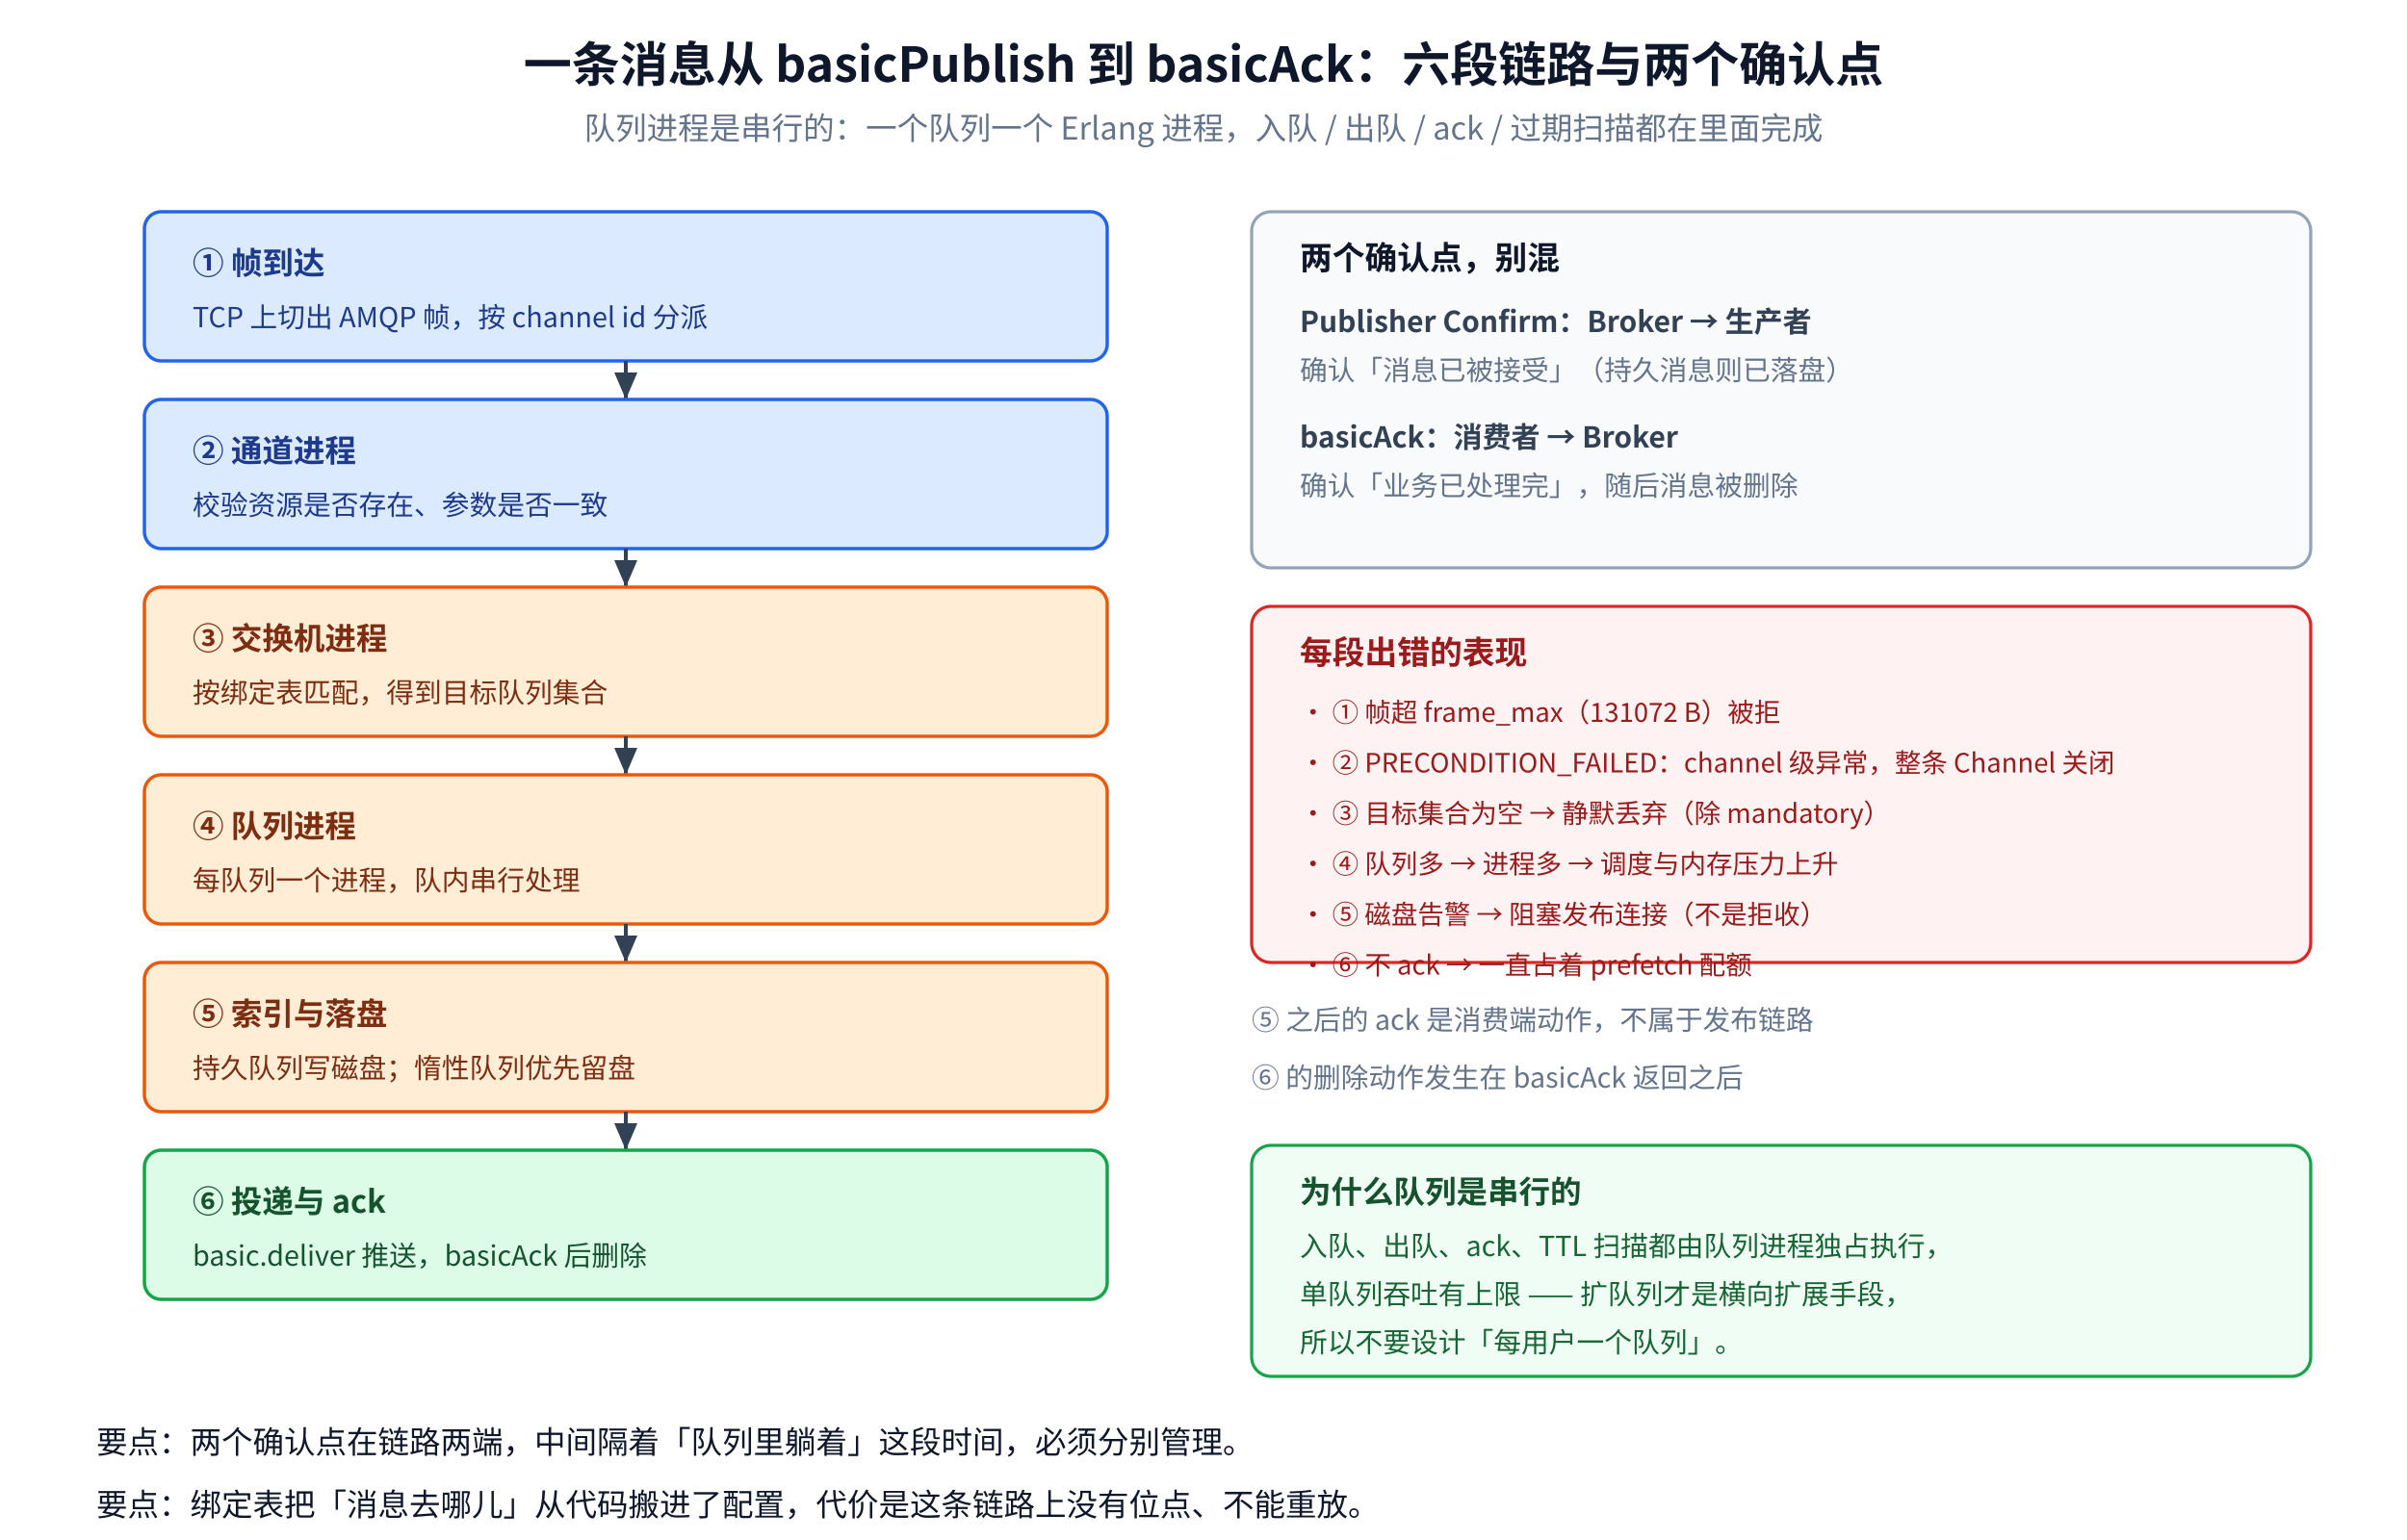
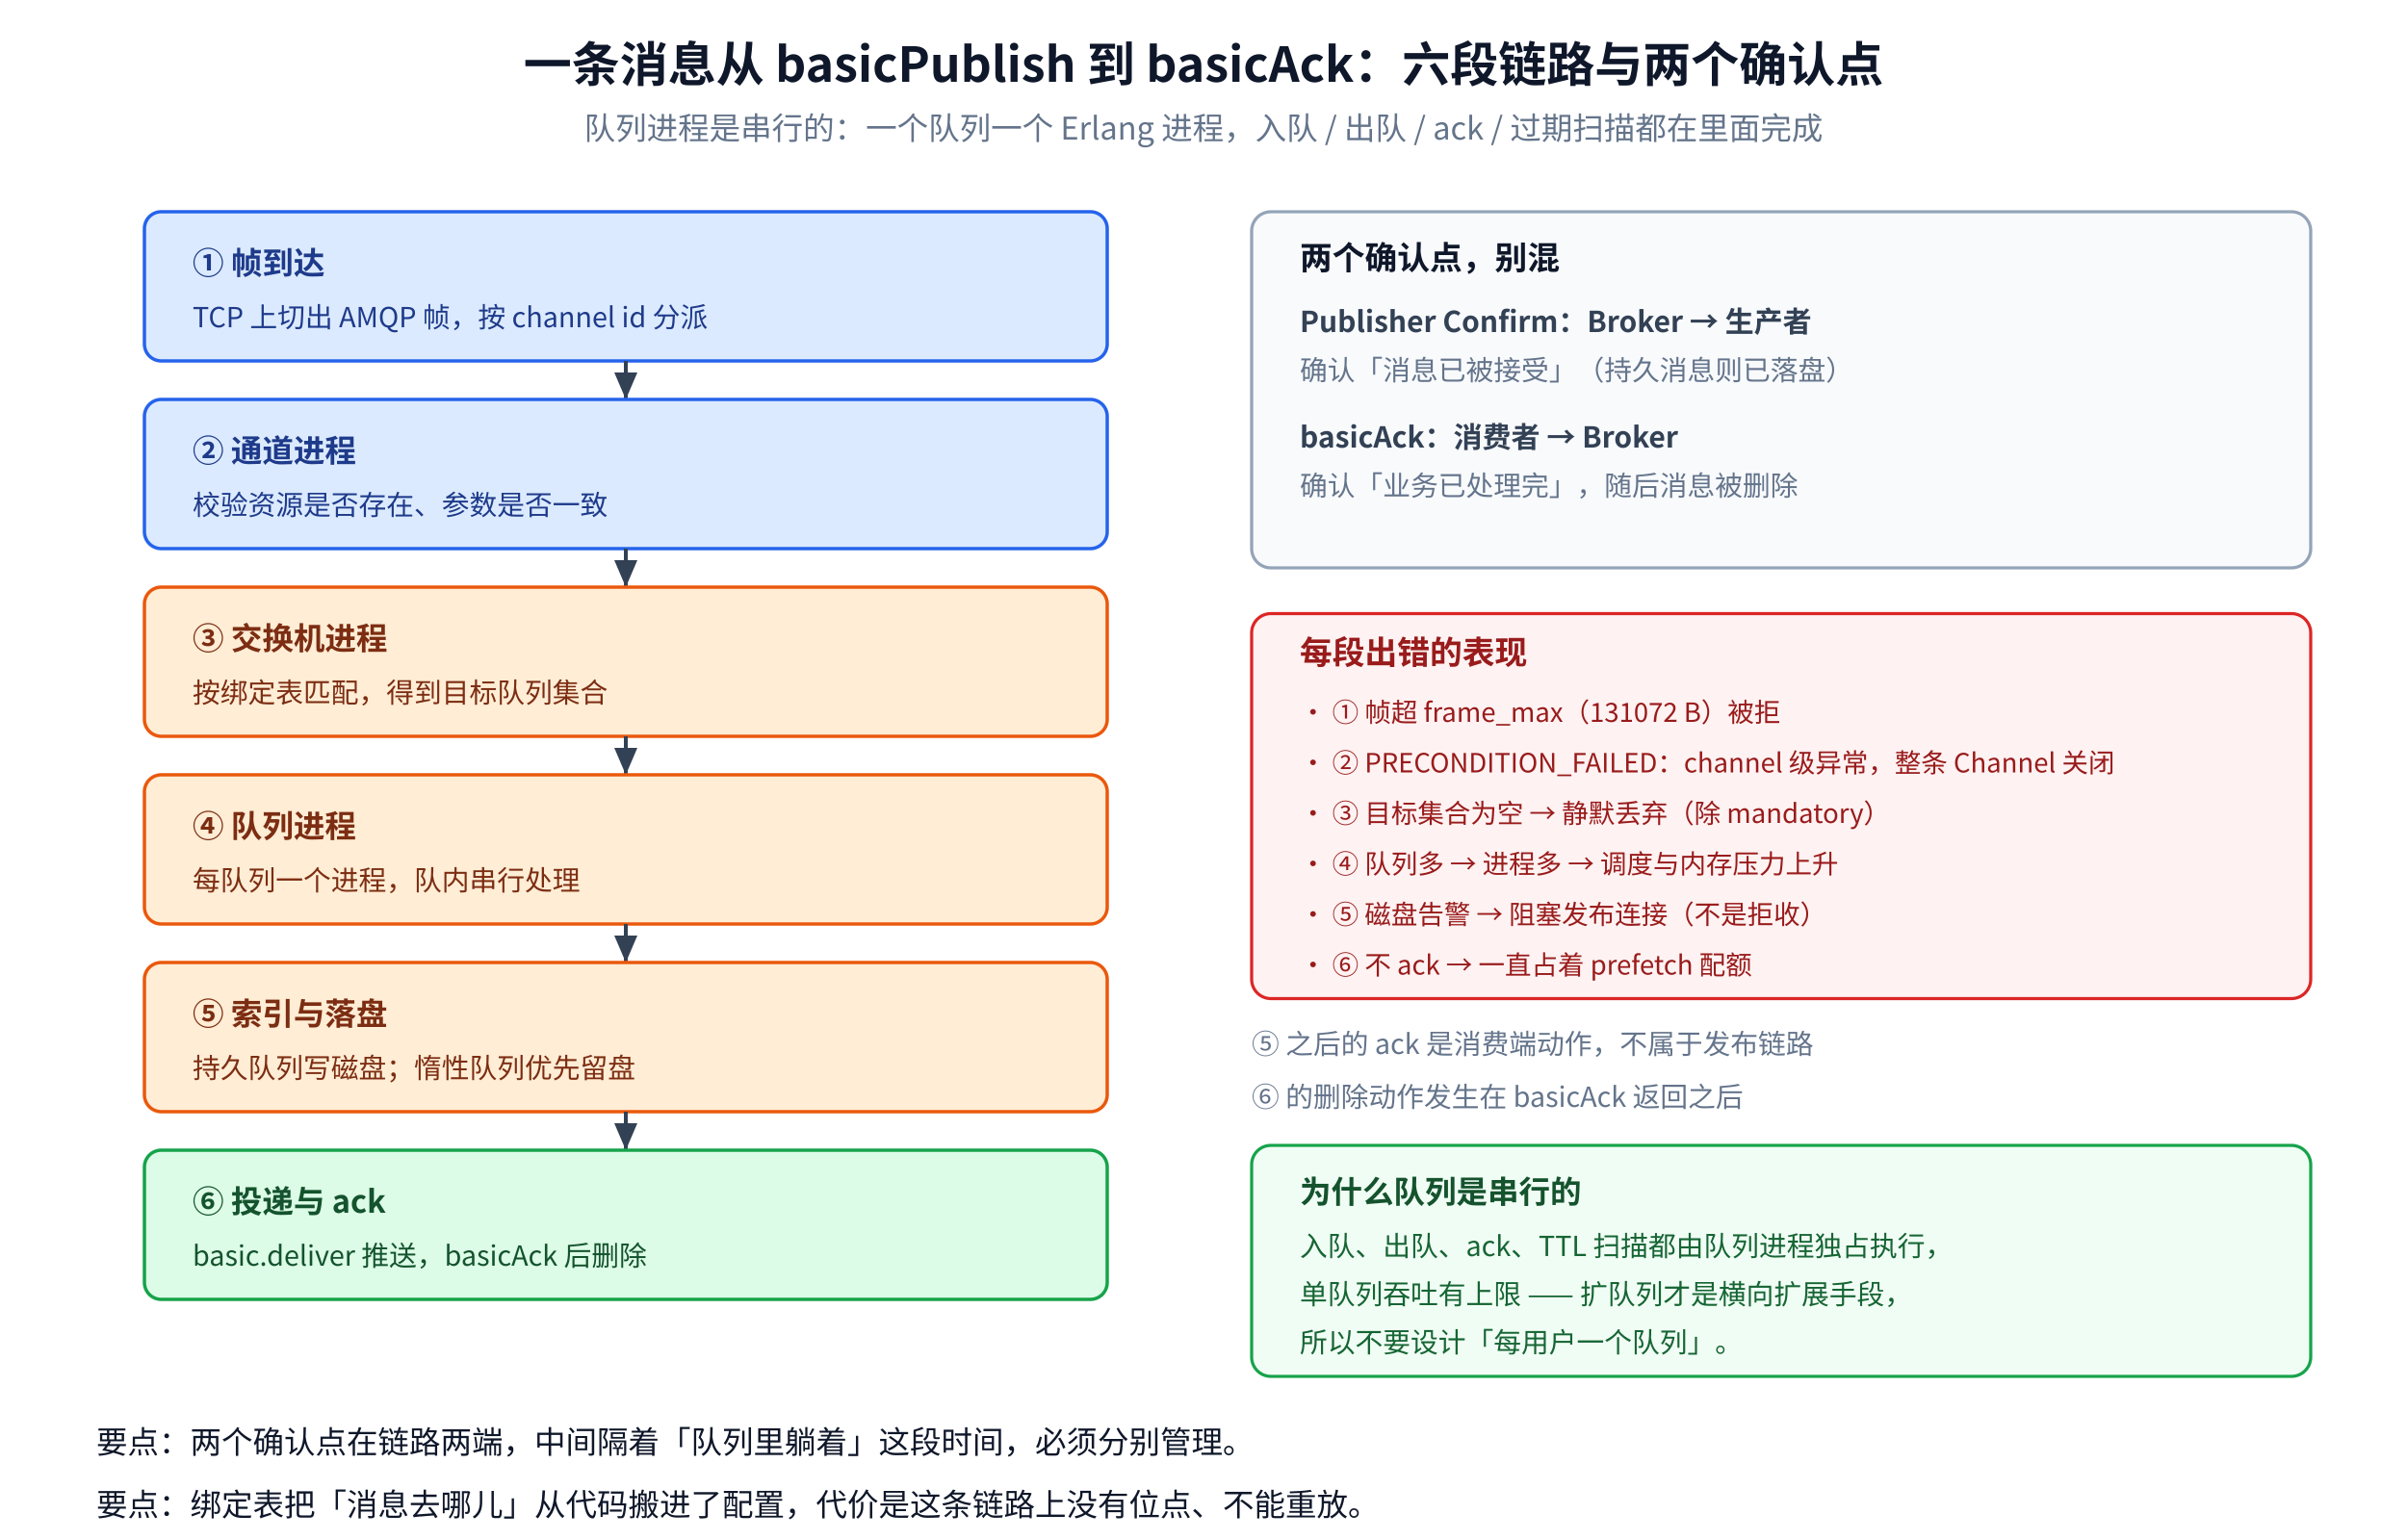
<svg xmlns="http://www.w3.org/2000/svg" viewBox="0 0 1000 640" width="1000" height="640" font-family="Microsoft YaHei, PingFang SC, Noto Sans CJK SC, sans-serif">
  <rect x="0" y="0" width="1000" height="640" fill="#ffffff" />
  <text x="500" y="34" text-anchor="middle" font-size="20" font-weight="bold" fill="#0f172a">一条消息从 basicPublish 到 basicAck：六段链路与两个确认点</text>
  <text x="500" y="58" text-anchor="middle" font-size="13" fill="#64748B">队列进程是串行的：一个队列一个 Erlang 进程，入队 / 出队 / ack / 过期扫描都在里面完成</text>
  <defs>
    <marker id="a3" markerWidth="9" markerHeight="9" refX="7" refY="3" orient="auto">
      <path d="M0,0 L7,3 L0,6 Z" fill="#334155" />
    </marker>
  </defs>
  <rect x="60" y="88" width="400" height="62" rx="7" fill="#dbeafe" stroke="#2563eb" stroke-width="1.4" />
  <text x="80" y="114" font-size="13" fill="#1e3a8a" text-anchor="start" font-weight="bold">① 帧到达</text>
  <text x="80" y="136" font-size="11.5" fill="#1e3a8a" text-anchor="start">TCP 上切出 AMQP 帧，按 channel id 分派</text>
  <line x1="260" y1="150" x2="260" y2="166" stroke="#334155" stroke-width="1.6" marker-end="url(#a3)" />
  <rect x="60" y="166" width="400" height="62" rx="7" fill="#dbeafe" stroke="#2563eb" stroke-width="1.4" />
  <text x="80" y="192" font-size="13" fill="#1e3a8a" text-anchor="start" font-weight="bold">② 通道进程</text>
  <text x="80" y="214" font-size="11.5" fill="#1e3a8a" text-anchor="start">校验资源是否存在、参数是否一致</text>
  <line x1="260" y1="228" x2="260" y2="244" stroke="#334155" stroke-width="1.6" marker-end="url(#a3)" />
  <rect x="60" y="244" width="400" height="62" rx="7" fill="#ffedd5" stroke="#ea580c" stroke-width="1.4" />
  <text x="80" y="270" font-size="13" fill="#7c2d12" text-anchor="start" font-weight="bold">③ 交换机进程</text>
  <text x="80" y="292" font-size="11.5" fill="#7c2d12" text-anchor="start">按绑定表匹配，得到目标队列集合</text>
  <line x1="260" y1="306" x2="260" y2="322" stroke="#334155" stroke-width="1.6" marker-end="url(#a3)" />
  <rect x="60" y="322" width="400" height="62" rx="7" fill="#ffedd5" stroke="#ea580c" stroke-width="1.4" />
  <text x="80" y="348" font-size="13" fill="#7c2d12" text-anchor="start" font-weight="bold">④ 队列进程</text>
  <text x="80" y="370" font-size="11.5" fill="#7c2d12" text-anchor="start">每队列一个进程，队内串行处理</text>
  <line x1="260" y1="384" x2="260" y2="400" stroke="#334155" stroke-width="1.6" marker-end="url(#a3)" />
  <rect x="60" y="400" width="400" height="62" rx="7" fill="#ffedd5" stroke="#ea580c" stroke-width="1.4" />
  <text x="80" y="426" font-size="13" fill="#7c2d12" text-anchor="start" font-weight="bold">⑤ 索引与落盘</text>
  <text x="80" y="448" font-size="11.5" fill="#7c2d12" text-anchor="start">持久队列写磁盘；惰性队列优先留盘</text>
  <line x1="260" y1="462" x2="260" y2="478" stroke="#334155" stroke-width="1.6" marker-end="url(#a3)" />
  <rect x="60" y="478" width="400" height="62" rx="7" fill="#dcfce7" stroke="#16a34a" stroke-width="1.4" />
  <text x="80" y="504" font-size="13" fill="#14532d" text-anchor="start" font-weight="bold">⑥ 投递与 ack</text>
  <text x="80" y="526" font-size="11.5" fill="#14532d" text-anchor="start">basic.deliver 推送，basicAck 后删除</text>
  <rect x="520" y="88" width="440" height="148" rx="8" fill="#f8fafc" stroke="#94a3b8" stroke-width="1.3" />
  <text x="540" y="112" font-size="13.5" fill="#0f172a" text-anchor="start" font-weight="bold">两个确认点，别混</text>
  <text x="540" y="138" font-size="12" fill="#334155" text-anchor="start" font-weight="bold">Publisher Confirm：Broker → 生产者</text>
  <text x="540" y="158" font-size="11.5" fill="#64748B" text-anchor="start">确认「消息已被接受」（持久消息则已落盘）</text>
  <text x="540" y="186" font-size="12" fill="#334155" text-anchor="start" font-weight="bold">basicAck：消费者 → Broker</text>
  <text x="540" y="206" font-size="11.5" fill="#64748B" text-anchor="start">确认「业务已处理完」，随后消息被删除</text>
-   <rect x="520" y="252" width="440" height="148" rx="8" fill="#fef2f2" stroke="#dc2626" stroke-width="1.3" />
+   <rect x="520" y="255" width="440" height="160" rx="8" fill="#fef2f2" stroke="#dc2626" stroke-width="1.3" />
  <text x="540" y="276" font-size="13.5" fill="#991b1b" text-anchor="start" font-weight="bold">每段出错的表现</text>
  <text x="540" y="300" font-size="11" fill="#991b1b" text-anchor="start">· ① 帧超 frame_max（131072 B）被拒</text>
  <text x="540" y="321" font-size="11" fill="#991b1b" text-anchor="start">· ② PRECONDITION_FAILED：channel 级异常，整条 Channel 关闭</text>
  <text x="540" y="342" font-size="11" fill="#991b1b" text-anchor="start">· ③ 目标集合为空 → 静默丢弃（除 mandatory）</text>
  <text x="540" y="363" font-size="11" fill="#991b1b" text-anchor="start">· ④ 队列多 → 进程多 → 调度与内存压力上升</text>
  <text x="540" y="384" font-size="11" fill="#991b1b" text-anchor="start">· ⑤ 磁盘告警 → 阻塞发布连接（不是拒收）</text>
  <text x="540" y="405" font-size="11" fill="#991b1b" text-anchor="start">· ⑥ 不 ack → 一直占着 prefetch 配额</text>
-   <text x="520" y="428" font-size="11.5" fill="#64748B" text-anchor="start">⑤ 之后的 ack 是消费端动作，不属于发布链路</text>
-   <text x="520" y="452" font-size="11.5" fill="#64748B" text-anchor="start">⑥ 的删除动作发生在 basicAck 返回之后</text>
+   <text x="520" y="438" font-size="11.5" fill="#64748B" text-anchor="start">⑤ 之后的 ack 是消费端动作，不属于发布链路</text>
+   <text x="520" y="460" font-size="11.5" fill="#64748B" text-anchor="start">⑥ 的删除动作发生在 basicAck 返回之后</text>
  <rect x="520" y="476" width="440" height="96" rx="8" fill="#f0fdf4" stroke="#16a34a" stroke-width="1.3" />
  <text x="540" y="500" font-size="13" fill="#14532d" text-anchor="start" font-weight="bold">为什么队列是串行的</text>
  <text x="540" y="522" font-size="11.5" fill="#166534" text-anchor="start">入队、出队、ack、TTL 扫描都由队列进程独占执行，</text>
  <text x="540" y="542" font-size="11.5" fill="#166534" text-anchor="start">单队列吞吐有上限 —— 扩队列才是横向扩展手段，</text>
  <text x="540" y="562" font-size="11.5" fill="#166534" text-anchor="start">所以不要设计「每用户一个队列」。</text>
  <text x="40" y="604" font-size="13" fill="#0f172a" text-anchor="start">要点：两个确认点在链路两端，中间隔着「队列里躺着」这段时间，必须分别管理。</text>
  <text x="40" y="630" font-size="13" fill="#0f172a" text-anchor="start">要点：绑定表把「消息去哪儿」从代码搬进了配置，代价是这条链路上没有位点、不能重放。</text>
</svg>
